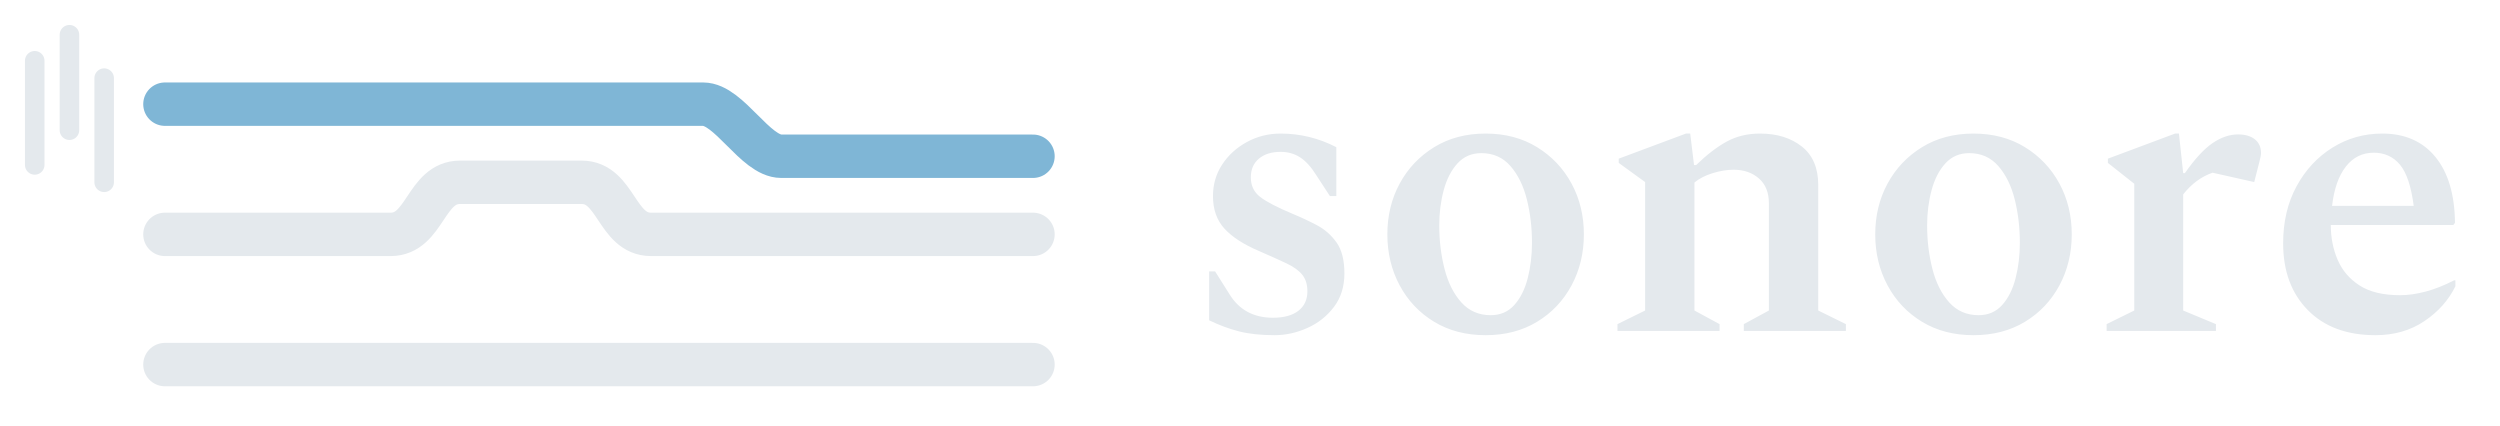
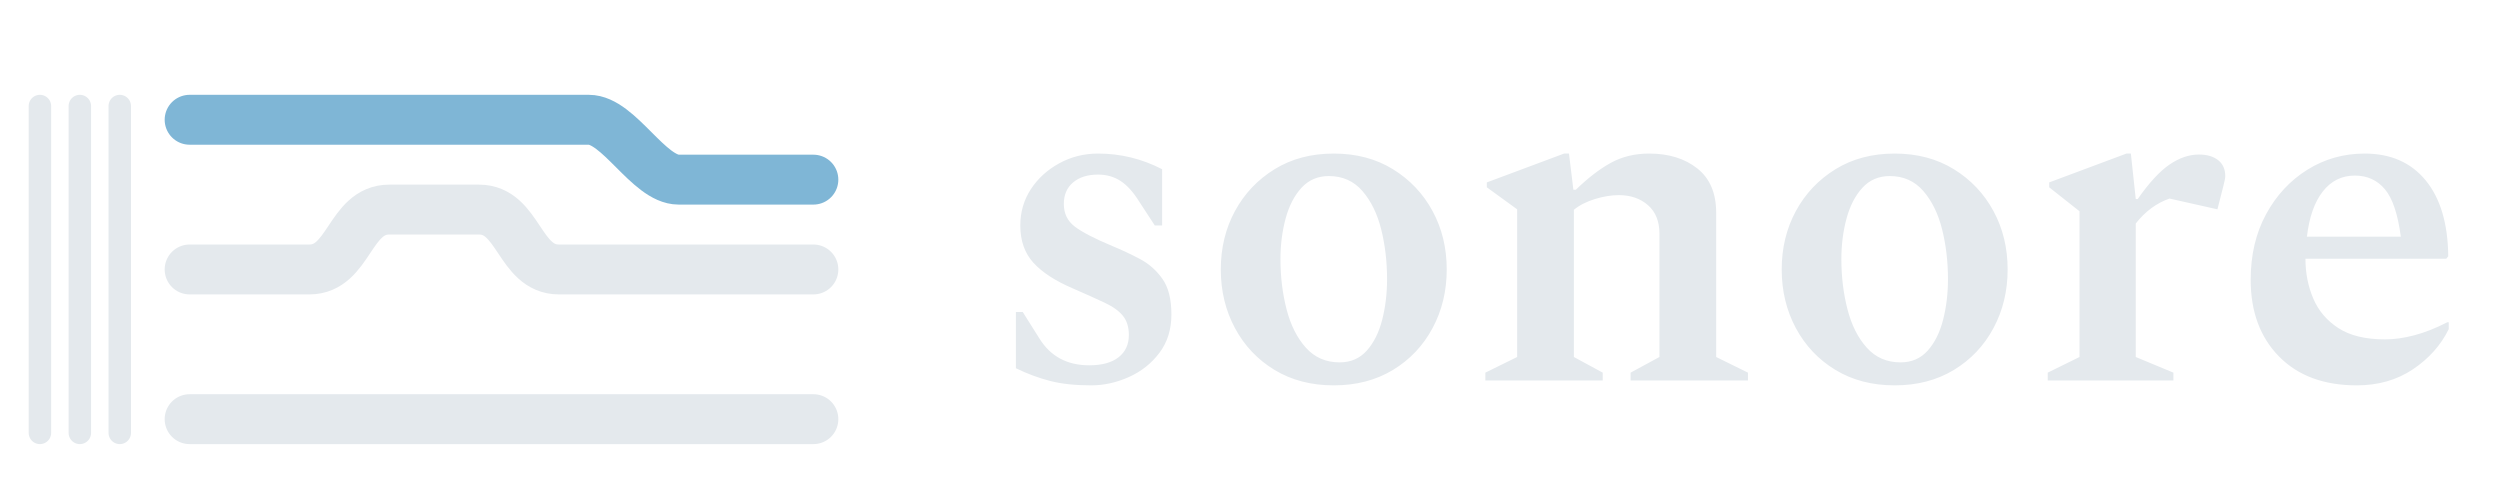
- <svg xmlns="http://www.w3.org/2000/svg" viewBox="-38 -24 576 98" role="img" aria-label="sonore">
-   <path d="M-30,-10 V14" stroke="#E4E9ED" stroke-width="4.5" stroke-linecap="round" />
-   <path d="M-22,-16 V6" stroke="#E4E9ED" stroke-width="4.5" stroke-linecap="round" />
-   <path d="M-14,-6 V18" stroke="#E4E9ED" stroke-width="4.5" stroke-linecap="round" />
-   <path d="M0,0 H124 C130,0 136,12 142,12 H200" stroke="#7FB6D6" fill="none" stroke-width="10" stroke-linecap="round" stroke-linejoin="round" />
-   <path d="M0,30 H52 C60,30 60,18 68,18 H96 C104,18 104,30 112,30 H200" stroke="#E4E9ED" fill="none" stroke-width="10" stroke-linecap="round" stroke-linejoin="round" />
-   <path d="M0,60 H200" stroke="#E4E9ED" fill="none" stroke-width="10" stroke-linecap="round" stroke-linejoin="round" />
-   <path d="M255.678 53.226Q250.876 53.226 247.446 52.344Q244.016 51.462 240.586 49.796V38.526H241.958L245.29 43.818Q248.622 49.208 255.286 49.208Q259.108 49.208 261.166 47.591Q263.224 45.974 263.224 43.132Q263.224 40.78 262.048 39.31Q260.872 37.84 258.373 36.664Q255.874 35.488 252.052 33.822Q246.76 31.568 244.114 28.677Q241.468 25.786 241.468 21.18Q241.468 17.162 243.575 13.928Q245.682 10.694 249.259 8.734Q252.836 6.774 257.05 6.774Q263.812 6.774 269.888 9.91V21.18H268.418L265.282 16.378Q263.518 13.536 261.558 12.262Q259.598 10.988 257.05 10.988Q253.914 10.988 252.052 12.556Q250.19 14.124 250.19 16.868Q250.19 19.71 252.346 21.376Q254.502 23.042 259.892 25.296Q262.734 26.472 265.429 27.893Q268.124 29.314 269.937 31.862Q271.75 34.41 271.75 39.016Q271.75 43.524 269.349 46.709Q266.948 49.894 263.224 51.56Q259.5 53.226 255.678 53.226Z M304.286 53.226Q297.524 53.226 292.428 50.139Q287.332 47.052 284.49 41.76Q281.648 36.468 281.648 30.0Q281.648 23.532 284.49 18.289Q287.332 13.046 292.428 9.91Q297.524 6.774 304.286 6.774Q311.048 6.774 316.144 9.91Q321.24 13.046 324.082 18.289Q326.924 23.532 326.924 30.0Q326.924 36.468 324.082 41.76Q321.24 47.052 316.144 50.139Q311.048 53.226 304.286 53.226ZM305.462 48.62Q308.794 48.62 310.901 46.268Q313.008 43.916 313.988 40.094Q314.968 36.272 314.968 31.96Q314.968 26.668 313.792 21.964Q312.616 17.26 310.019 14.271Q307.422 11.282 303.306 11.282Q299.974 11.282 297.818 13.634Q295.662 15.986 294.633 19.808Q293.604 23.63 293.604 27.942Q293.604 33.234 294.829 37.987Q296.054 42.74 298.7 45.68Q301.346 48.62 305.462 48.62Z M334.666 52.246V50.678L341.036 47.542V17.946L334.96 13.536V12.556L350.444 6.774H351.424L352.306 14.026H352.796Q356.422 10.498 359.803 8.636Q363.184 6.774 367.496 6.774Q373.376 6.774 377.149 9.763Q380.922 12.752 380.922 18.632V47.542L387.292 50.678V52.246H363.772V50.678L369.554 47.542V22.846Q369.554 19.122 367.251 17.113Q364.948 15.104 361.42 15.104Q359.166 15.104 356.618 15.888Q354.07 16.672 352.404 18.044V47.542L358.186 50.678V52.246Z M416.692 53.226Q409.93 53.226 404.834 50.139Q399.738 47.052 396.896 41.76Q394.054 36.468 394.054 30.0Q394.054 23.532 396.896 18.289Q399.738 13.046 404.834 9.91Q409.93 6.774 416.692 6.774Q423.454 6.774 428.55 9.91Q433.646 13.046 436.488 18.289Q439.33 23.532 439.33 30.0Q439.33 36.468 436.488 41.76Q433.646 47.052 428.55 50.139Q423.454 53.226 416.692 53.226ZM417.868 48.62Q421.2 48.62 423.307 46.268Q425.414 43.916 426.394 40.094Q427.374 36.272 427.374 31.96Q427.374 26.668 426.198 21.964Q425.022 17.26 422.425 14.271Q419.828 11.282 415.712 11.282Q412.38 11.282 410.224 13.634Q408.068 15.986 407.039 19.808Q406.01 23.63 406.01 27.942Q406.01 33.234 407.235 37.987Q408.46 42.74 411.106 45.68Q413.752 48.62 417.868 48.62Z M447.366 52.246V50.678L453.736 47.542V18.338L447.66 13.536V12.556L463.144 6.774H464.026L465.006 15.888H465.398Q468.828 10.988 471.768 8.979Q474.708 6.97 477.648 6.97Q480.098 6.97 481.519 8.097Q482.94 9.224 482.94 11.282Q482.94 11.87 482.548 13.34L481.372 17.946L471.768 15.79Q467.848 17.162 465.006 20.788V47.542L472.552 50.678V52.246Z M509.302 53.226Q499.404 53.226 493.72 47.444Q488.036 41.662 488.036 32.058Q488.036 24.61 491.123 18.926Q494.21 13.242 499.404 10.008Q504.598 6.774 510.87 6.774Q518.71 6.774 523.12 12.164Q527.53 17.554 527.628 27.354L527.236 27.844H499.012Q499.012 32.156 500.58 35.831Q502.148 39.506 505.627 41.76Q509.106 44.014 514.986 44.014Q517.73 44.014 520.866 43.181Q524.002 42.348 527.432 40.584H527.726V41.956Q525.374 46.758 520.572 49.992Q515.77 53.226 509.302 53.226ZM508.91 11.184Q504.99 11.184 502.491 14.369Q499.992 17.554 499.306 23.434H518.122Q517.24 16.672 514.937 13.928Q512.634 11.184 508.91 11.184Z" fill="#E4E9ED" />
+ <svg xmlns="http://www.w3.org/2000/svg" viewBox="-38 -24 501 98" role="img" aria-label="sonore">
+   <path d="M-30,-2.75 V62.75" stroke="#E4E9ED" stroke-width="4.5" stroke-linecap="round" />
+   <path d="M-22,-2.75 V62.75" stroke="#E4E9ED" stroke-width="4.5" stroke-linecap="round" />
+   <path d="M-14,-2.75 V62.75" stroke="#E4E9ED" stroke-width="4.5" stroke-linecap="round" />
+   <path d="M0,0 H80 C86,0 92,12 98,12 H125" stroke="#7FB6D6" fill="none" stroke-width="10" stroke-linecap="round" stroke-linejoin="round" />
+   <path d="M0,30 H24 C32,30 32,18 40,18 H58 C66,18 66,30 74,30 H125" stroke="#E4E9ED" fill="none" stroke-width="10" stroke-linecap="round" stroke-linejoin="round" />
+   <path d="M0,60 H125" stroke="#E4E9ED" fill="none" stroke-width="10" stroke-linecap="round" stroke-linejoin="round" />
+   <path d="M180.678 53.226Q175.876 53.226 172.446 52.344Q169.016 51.462 165.586 49.796V38.526H166.958L170.29 43.818Q173.622 49.208 180.286 49.208Q184.108 49.208 186.166 47.591Q188.224 45.974 188.224 43.132Q188.224 40.78 187.048 39.31Q185.872 37.84 183.373 36.664Q180.874 35.488 177.052 33.822Q171.76 31.568 169.114 28.677Q166.468 25.786 166.468 21.18Q166.468 17.162 168.575 13.928Q170.682 10.694 174.259 8.734Q177.836 6.774 182.05 6.774Q188.812 6.774 194.888 9.91V21.18H193.418L190.282 16.378Q188.518 13.536 186.558 12.262Q184.598 10.988 182.05 10.988Q178.914 10.988 177.052 12.556Q175.19 14.124 175.19 16.868Q175.19 19.71 177.346 21.376Q179.502 23.042 184.892 25.296Q187.734 26.472 190.429 27.893Q193.124 29.314 194.937 31.862Q196.75 34.41 196.75 39.016Q196.75 43.524 194.349 46.709Q191.948 49.894 188.224 51.56Q184.5 53.226 180.678 53.226Z M229.286 53.226Q222.524 53.226 217.428 50.139Q212.332 47.052 209.49 41.76Q206.648 36.468 206.648 30.0Q206.648 23.532 209.49 18.289Q212.332 13.046 217.428 9.91Q222.524 6.774 229.286 6.774Q236.048 6.774 241.144 9.91Q246.24 13.046 249.082 18.289Q251.924 23.532 251.924 30.0Q251.924 36.468 249.082 41.76Q246.24 47.052 241.144 50.139Q236.048 53.226 229.286 53.226ZM230.462 48.62Q233.794 48.62 235.901 46.268Q238.008 43.916 238.988 40.094Q239.968 36.272 239.968 31.96Q239.968 26.668 238.792 21.964Q237.616 17.26 235.019 14.271Q232.422 11.282 228.306 11.282Q224.974 11.282 222.818 13.634Q220.662 15.986 219.633 19.808Q218.604 23.63 218.604 27.942Q218.604 33.234 219.829 37.987Q221.054 42.74 223.7 45.68Q226.346 48.62 230.462 48.62Z M259.666 52.246V50.678L266.036 47.542V17.946L259.96 13.536V12.556L275.444 6.774H276.424L277.306 14.026H277.796Q281.422 10.498 284.803 8.636Q288.184 6.774 292.496 6.774Q298.376 6.774 302.149 9.763Q305.922 12.752 305.922 18.632V47.542L312.292 50.678V52.246H288.772V50.678L294.554 47.542V22.846Q294.554 19.122 292.251 17.113Q289.948 15.104 286.42 15.104Q284.166 15.104 281.618 15.888Q279.07 16.672 277.404 18.044V47.542L283.186 50.678V52.246Z M341.692 53.226Q334.93 53.226 329.834 50.139Q324.738 47.052 321.896 41.76Q319.054 36.468 319.054 30.0Q319.054 23.532 321.896 18.289Q324.738 13.046 329.834 9.91Q334.93 6.774 341.692 6.774Q348.454 6.774 353.55 9.91Q358.646 13.046 361.488 18.289Q364.33 23.532 364.33 30.0Q364.33 36.468 361.488 41.76Q358.646 47.052 353.55 50.139Q348.454 53.226 341.692 53.226ZM342.868 48.62Q346.2 48.62 348.307 46.268Q350.414 43.916 351.394 40.094Q352.374 36.272 352.374 31.96Q352.374 26.668 351.198 21.964Q350.022 17.26 347.425 14.271Q344.828 11.282 340.712 11.282Q337.38 11.282 335.224 13.634Q333.068 15.986 332.039 19.808Q331.01 23.63 331.01 27.942Q331.01 33.234 332.235 37.987Q333.46 42.74 336.106 45.68Q338.752 48.62 342.868 48.62Z M372.366 52.246V50.678L378.736 47.542V18.338L372.66 13.536V12.556L388.144 6.774H389.026L390.006 15.888H390.398Q393.828 10.988 396.768 8.979Q399.708 6.97 402.648 6.97Q405.098 6.97 406.519 8.097Q407.94 9.224 407.94 11.282Q407.94 11.87 407.548 13.34L406.372 17.946L396.768 15.79Q392.848 17.162 390.006 20.788V47.542L397.552 50.678V52.246Z M434.302 53.226Q424.404 53.226 418.72 47.444Q413.036 41.662 413.036 32.058Q413.036 24.61 416.123 18.926Q419.21 13.242 424.404 10.008Q429.598 6.774 435.87 6.774Q443.71 6.774 448.12 12.164Q452.53 17.554 452.628 27.354L452.236 27.844H424.012Q424.012 32.156 425.58 35.831Q427.148 39.506 430.627 41.76Q434.106 44.014 439.986 44.014Q442.73 44.014 445.866 43.181Q449.002 42.348 452.432 40.584H452.726V41.956Q450.374 46.758 445.572 49.992Q440.77 53.226 434.302 53.226ZM433.91 11.184Q429.99 11.184 427.491 14.369Q424.992 17.554 424.306 23.434H443.122Q442.24 16.672 439.937 13.928Q437.634 11.184 433.91 11.184Z" fill="#E4E9ED" />
</svg>
